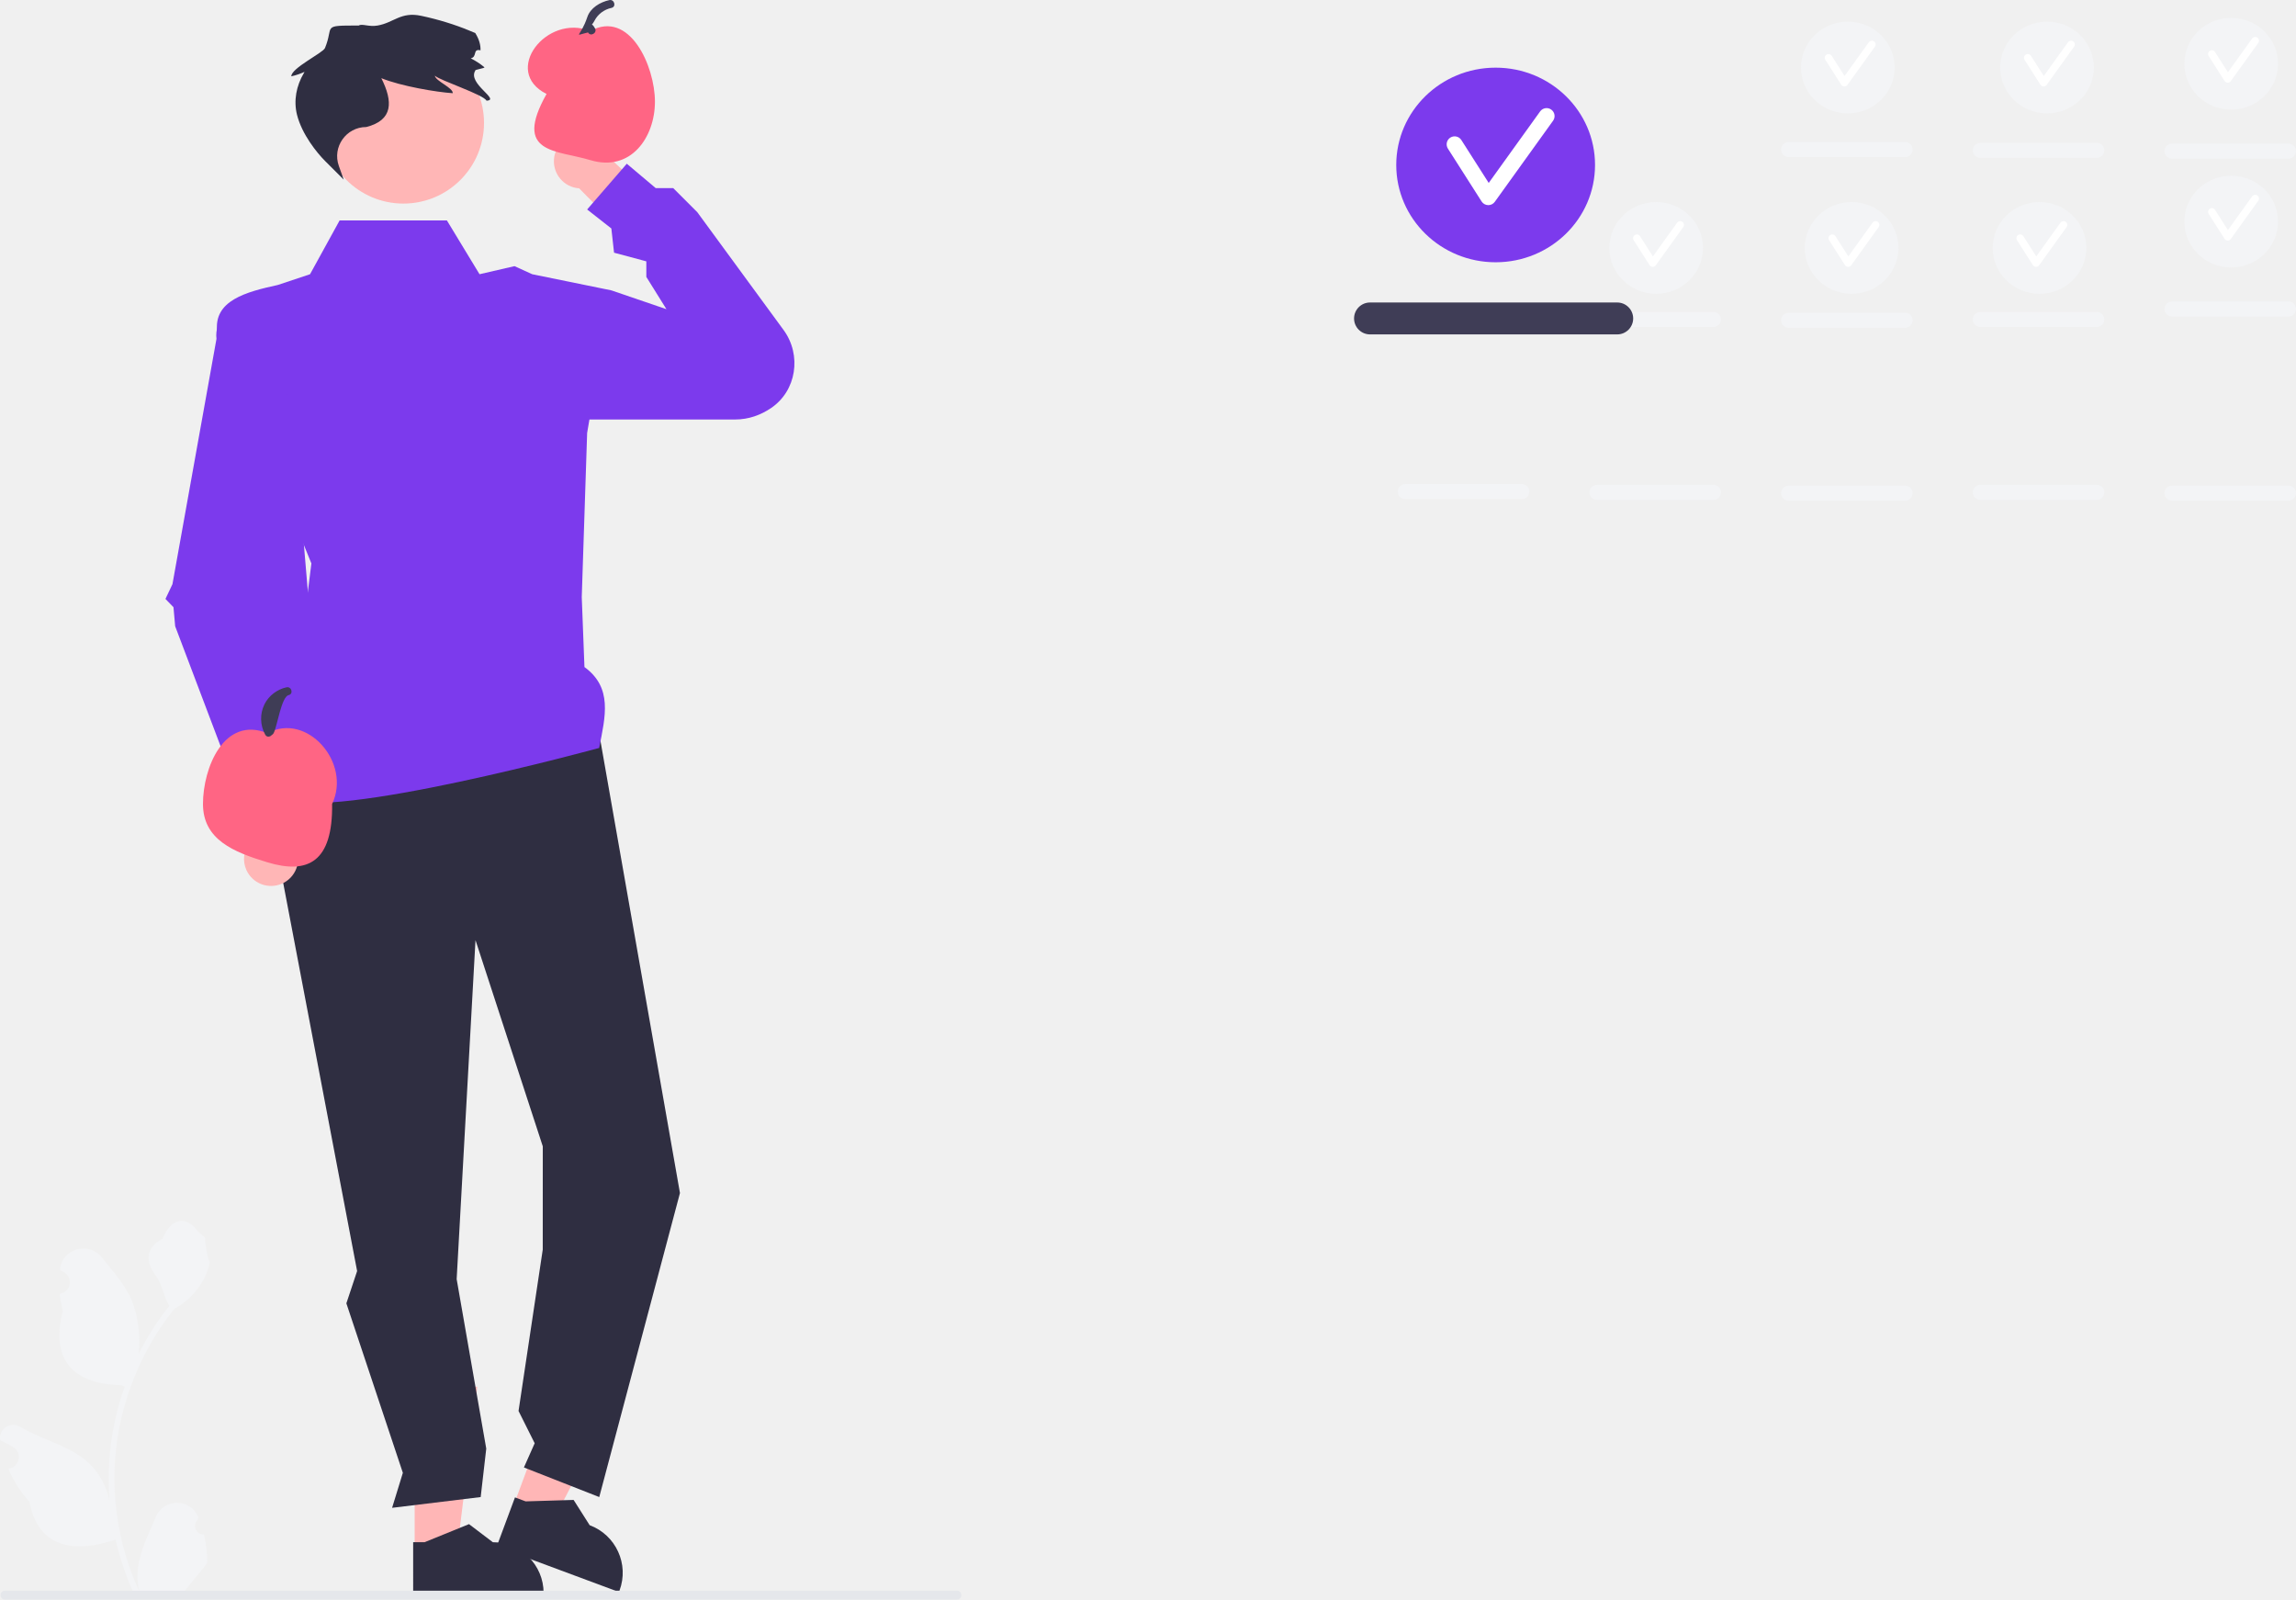
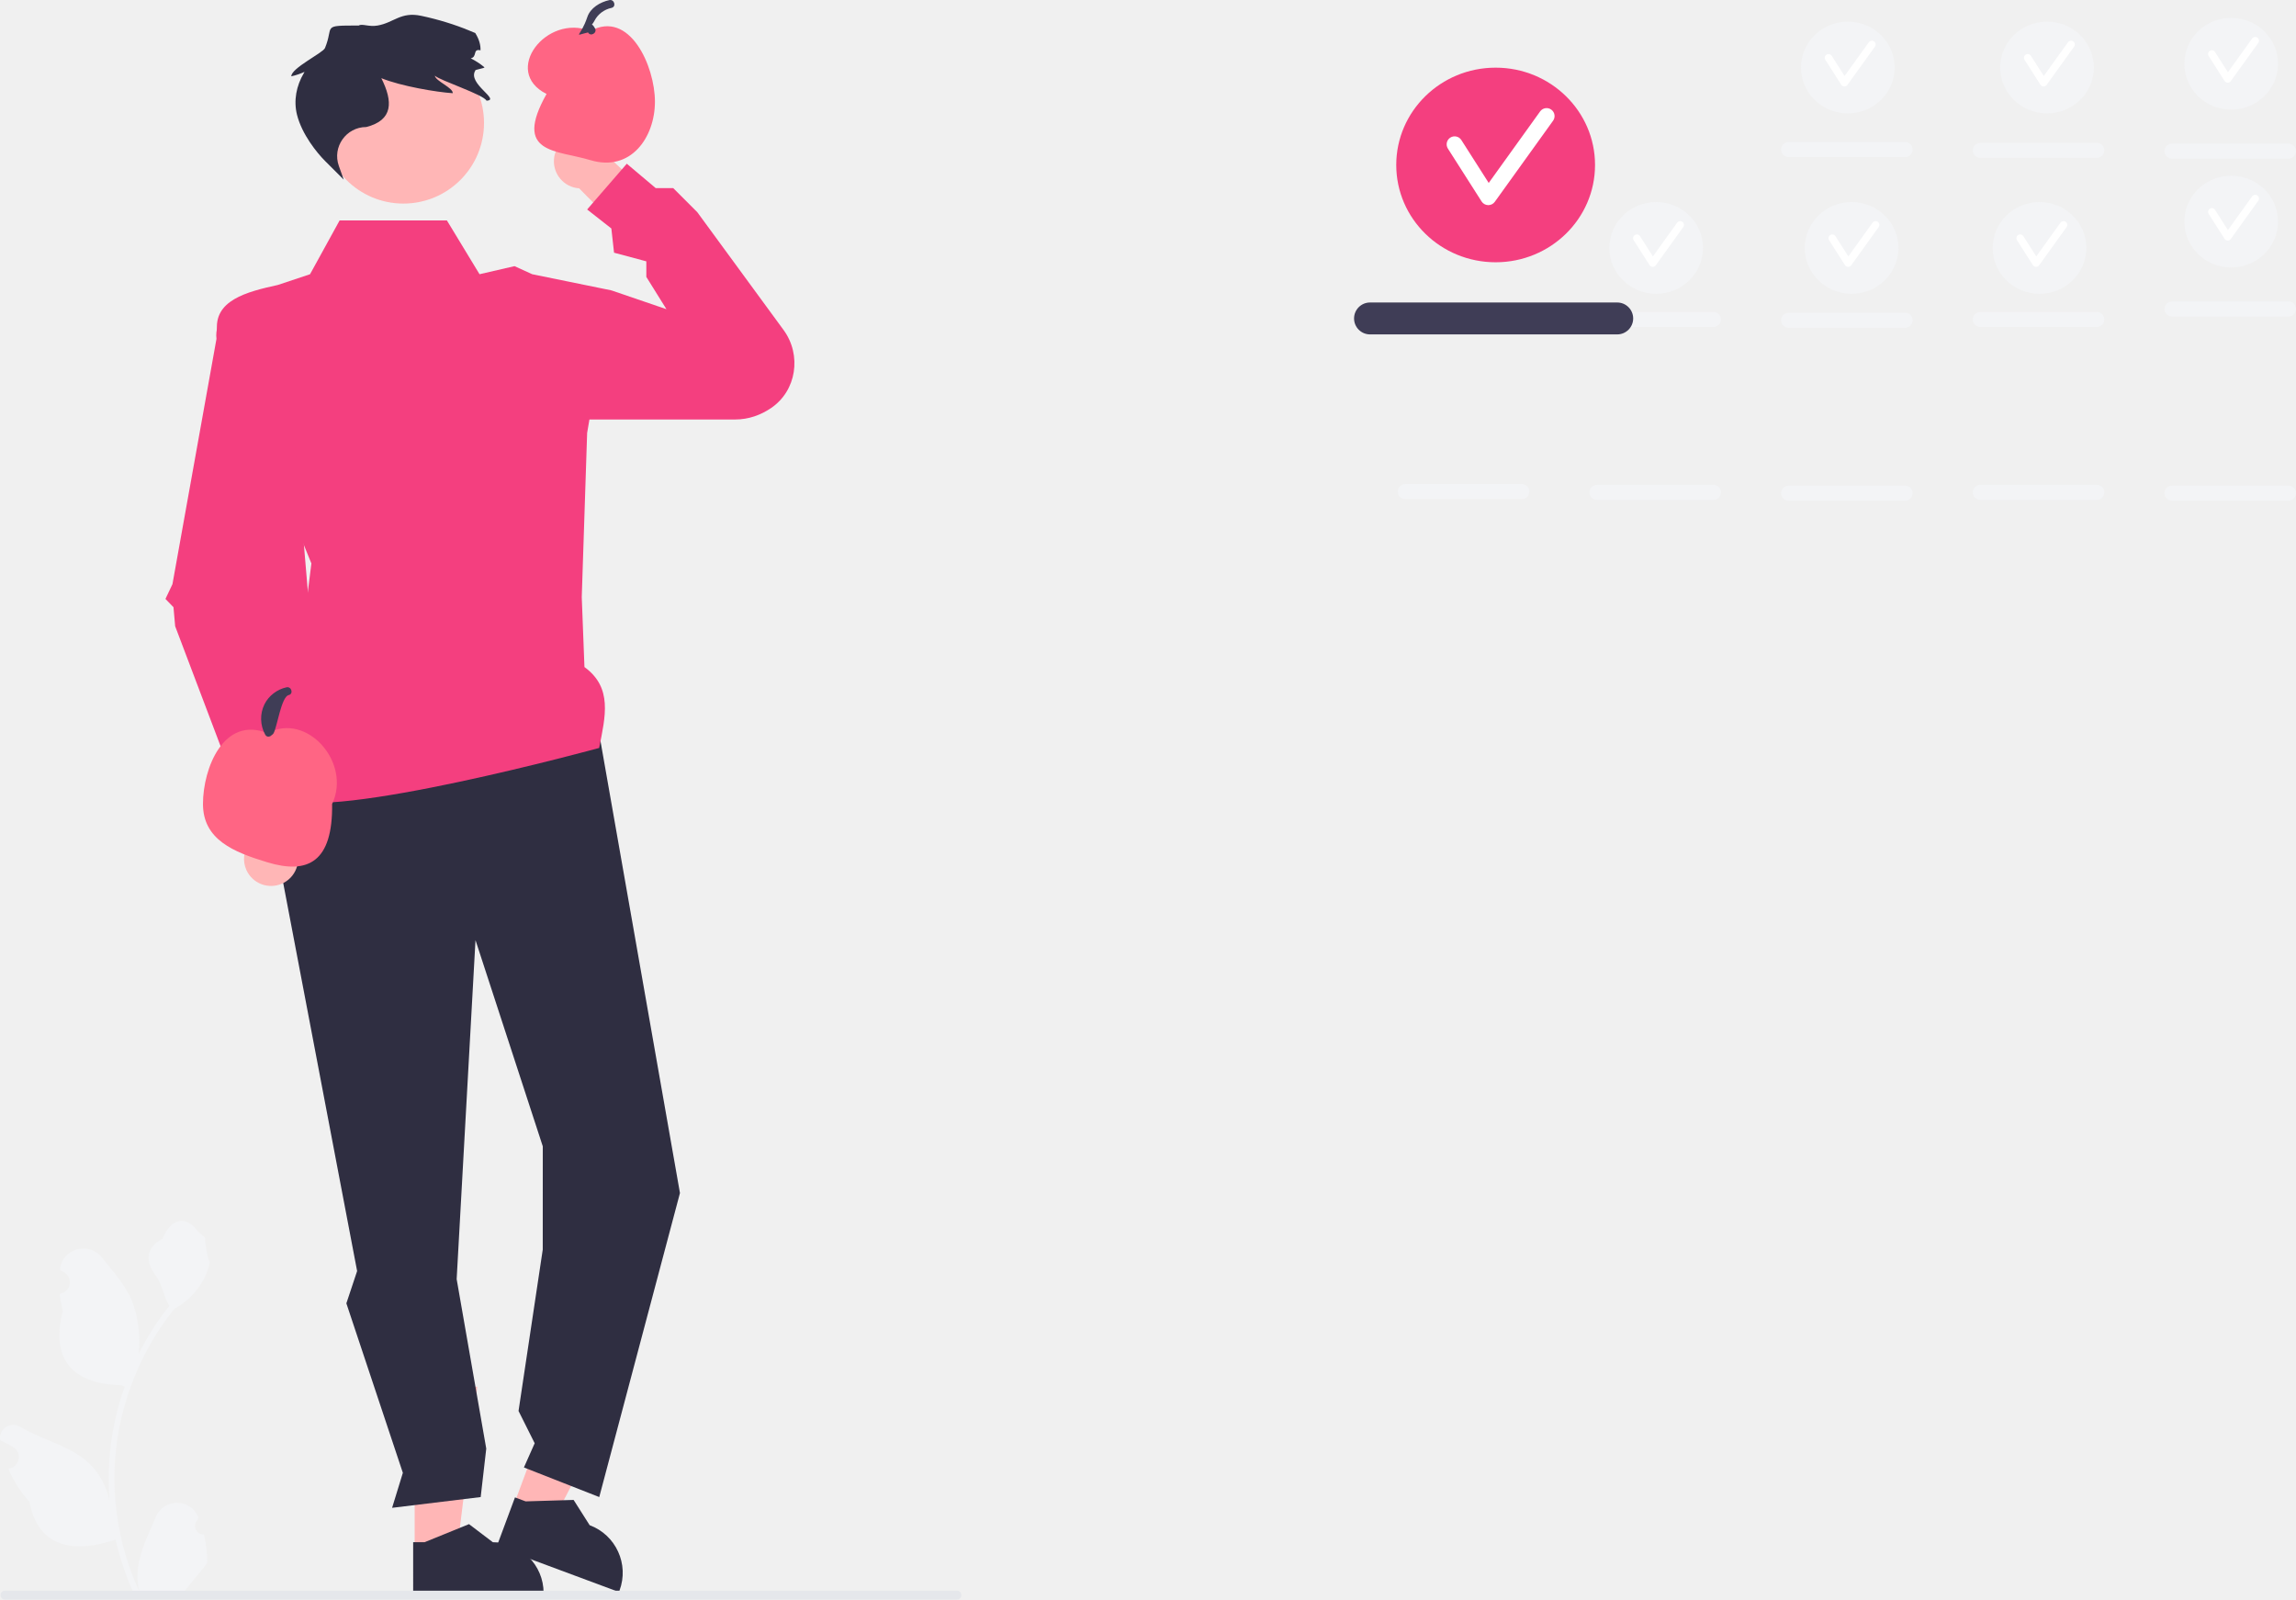
<svg xmlns="http://www.w3.org/2000/svg" id="a" width="610.927" height="425.59" viewBox="0 0 610.927 425.59">
  <path d="M161.617,41.425l15.646,14.749-7.179,10.113-15.987-16.183c-.693-.047-1.391-.194-2.074-.454-3.715-1.414-5.581-5.571-4.167-9.286,1.414-3.715,5.571-5.581,9.286-4.167,2.369,.901,3.981,2.92,4.475,5.227h0Z" fill="#ffb6b6" />
  <g>
    <polygon points="110.333 412.494 121.62 412.493 126.989 368.957 110.331 368.958 110.333 412.494" fill="#ffb6b6" />
    <path d="M109.936,424.269l34.709-.001v-.439c-0-7.461-6.049-13.509-13.51-13.51h-.001l-6.34-4.81-11.829,4.811-3.03,0,.001,13.949h-0Z" fill="#2f2e41" />
  </g>
  <g>
    <polygon points="136.641 400.575 147.22 404.509 167.431 365.576 151.817 359.77 136.641 400.575" fill="#ffb6b6" />
    <path d="M132.164,411.472l32.532,12.099,.153-.411c2.601-6.993-.96-14.77-7.952-17.372l-.001-0-4.265-6.718-12.764,.385-2.84-1.056-4.862,13.074-0,0Z" fill="#2f2e41" />
  </g>
  <polygon points="158.018 187.134 180.925 317.417 159.45 398.306 139.406 390.432 142.269 383.989 137.974 375.399 144.417 332.449 144.427 305 126.521 250.128 121.51 340.323 129.384 385.421 127.902 398.306 104.33 401.17 107.193 391.864 92.161 346.766 95.024 338.176 74.981 232.948 79.992 199.304 158.018 187.134" fill="#2f2e41" />
-   <path d="M90.371,58.642h28.538l8.686,14.317,9.306-2.148,4.715,2.148,21.055,4.295-6.443,37.939-1.432,43.666,.716,18.612c7.526,5.499,5.583,13.078,3.914,21.529,0,0-71.919,19.668-83.372,13.386v-8.117l6.8-54.358-25.054-61.562c-1.099-8.428,7.805-10.705,16.106-12.527h0l8.59-2.863,7.874-14.317h0Z" fill="#7C3AED" />
-   <path d="M156.228,82.264l6.443-5.011,14.658,5.011-5.352-8.59v-4.14l-8.59-2.303-.716-6.443-6.443-5.053,10.55-12.175,7.704,6.493,4.653-.003,6.403,6.403,22.956,31.343c4.88,6.664,3.477,16.208-3.384,20.807-2.638,1.769-5.808,3.009-9.51,3.009h-40.591l1.22-29.349h-0Z" fill="#7C3AED" />
+   <path d="M90.371,58.642h28.538l8.686,14.317,9.306-2.148,4.715,2.148,21.055,4.295-6.443,37.939-1.432,43.666,.716,18.612c7.526,5.499,5.583,13.078,3.914,21.529,0,0-71.919,19.668-83.372,13.386v-8.117l6.8-54.358-25.054-61.562c-1.099-8.428,7.805-10.705,16.106-12.527h0l8.59-2.863,7.874-14.317h0Z" fill="#f43f7f" />
+   <path d="M156.228,82.264l6.443-5.011,14.658,5.011-5.352-8.59v-4.14l-8.59-2.303-.716-6.443-6.443-5.053,10.55-12.175,7.704,6.493,4.653-.003,6.403,6.403,22.956,31.343c4.88,6.664,3.477,16.208-3.384,20.807-2.638,1.769-5.808,3.009-9.51,3.009h-40.591l1.22-29.349h-0Z" fill="#f43f7f" />
  <circle cx="107.34" cy="32.717" r="21.447" fill="#ffb6b6" />
  <g>
    <path d="M66.114,224.57l-.509-21.496,12.239-2.004-.271,22.746c.454,.526,.84,1.126,1.135,1.794,1.606,3.636-.039,7.885-3.675,9.492-3.636,1.606-7.885-.039-9.492-3.675-1.024-2.319-.722-4.884,.572-6.857Z" fill="#ffb6b6" />
-     <path d="M65.753,81.48h0c-4.828-.277-8.732,3.88-8.153,8.682l-11.713,65.264-1.863,3.922,2.136,2.206,.449,5.057,17.834,47.1,22.286,.825-8.302-98.536-5.771-29.278c-1.021-2.989-3.75-5.061-6.903-5.242v-0Z" fill="#7C3AED" />
+     <path d="M65.753,81.48h0c-4.828-.277-8.732,3.88-8.153,8.682l-11.713,65.264-1.863,3.922,2.136,2.206,.449,5.057,17.834,47.1,22.286,.825-8.302-98.536-5.771-29.278c-1.021-2.989-3.75-5.061-6.903-5.242v-0Z" fill="#f43f7f" />
  </g>
  <g>
    <path d="M88.368,213.893c.214,15.476-6.443,18.782-17.18,15.544-9.084-2.74-17.18-6.056-17.18-15.544s5.522-23.52,17.18-18.816c10.431-5.727,22.413,7.845,17.18,18.816Z" fill="#ff6584" />
    <path d="M70.569,195.463c-1.371-2.495-1.465-5.544-.191-8.098,1.134-2.276,3.381-3.97,5.857-4.503,1.348-.29,1.923,1.78,.571,2.071-1.924,.414-3.05,8.328-3.972,10.077-.992,1.881-1.425-2.477-.41-.63,.666,1.212-1.188,2.297-1.854,1.084h0Z" fill="#3f3d56" />
  </g>
  <g>
    <path d="M174.268,27.06c0,9.488-6.443,18.782-17.18,15.544-9.084-2.74-20.661-1.604-11.661-17.604-12-6,.003-21.46,11.661-16.756,10.431-5.727,17.18,9.328,17.18,18.816Z" fill="#ff6584" />
    <path d="M156.469,8.629c-4.178,.978-2.031,1.399-.191-4.098,.807-2.412,3.381-3.97,5.857-4.503,1.348-.29,1.923,1.78,.571,2.071-1.924,.414-3.576,1.622-4.499,3.37-.992,1.881-.898,.23,.117,2.077,.666,1.212-1.188,2.297-1.854,1.084h0Z" fill="#3f3d56" />
  </g>
  <path d="M54.259,408.257c-2.066,.129-3.208-2.437-1.645-3.933l.155-.618c-.02-.05-.041-.099-.062-.148-2.089-4.982-9.17-4.947-11.241,.042-1.839,4.428-4.179,8.864-4.756,13.546-.258,2.067-.142,4.172,.316,6.2-4.308-9.411-6.575-19.687-6.575-30.021,0-2.597,.142-5.193,.433-7.783,.239-2.119,.568-4.224,.995-6.31,2.306-11.277,7.299-22.018,14.5-30.99,3.462-1.892,6.349-4.851,8.093-8.397,.626-1.279,1.117-2.655,1.35-4.056-.394,.052-1.486-5.949-1.188-6.317-.549-.833-1.532-1.247-2.131-2.06-2.982-4.043-7.091-3.337-9.236,2.157-4.582,2.313-4.627,6.148-1.815,9.837,1.789,2.347,2.035,5.522,3.604,8.035-.162,.207-.329,.407-.491,.614-2.961,3.798-5.522,7.88-7.681,12.169,.61-4.766-.291-10.508-1.826-14.21-1.748-4.217-5.025-7.769-7.91-11.415-3.466-4.379-10.573-2.468-11.184,3.083-.006,.054-.012,.107-.017,.161,.429,.242,.848,.499,1.259,.77,2.339,1.547,1.531,5.174-1.241,5.602l-.063,.01c.155,1.544,.42,3.074,.807,4.579-3.702,14.316,4.29,19.53,15.701,19.764,.252,.129,.497,.258,.749,.381-1.156,3.255-2.08,6.594-2.764,9.979-.614,2.99-1.04,6.013-1.279,9.049-.297,3.83-.271,7.68,.052,11.503l-.019-.136c-.82-4.211-3.107-8.145-6.427-10.87-4.946-4.063-11.933-5.559-17.268-8.824-2.568-1.572-5.859,.459-5.411,3.437l.022,.143c.794,.323,1.569,.698,2.319,1.117,.429,.242,.848,.499,1.259,.77,2.339,1.547,1.531,5.174-1.241,5.602l-.063,.01c-.045,.006-.084,.013-.129,.019,1.363,3.236,3.262,6.239,5.639,8.829,2.315,12.497,12.256,13.683,22.89,10.044h.006c1.163,5.064,2.861,10.011,5.044,14.726h18.02c.065-.2,.123-.407,.181-.607-1.666,.103-3.346,.006-4.986-.297,1.337-1.641,2.674-3.294,4.011-4.935,.032-.032,.058-.065,.084-.097,.678-.84,1.363-1.673,2.041-2.512l0-.001c.042-2.578-.267-5.147-.879-7.64l-.001-0v-0Z" fill="#f3f4f6" />
  <path d="M255.81,424.4c0,.66-.53,1.19-1.19,1.19H1.33c-.66,0-1.19-.53-1.19-1.19s.53-1.19,1.19-1.19H254.62c.66,0,1.19,.53,1.19,1.19Z" fill="#e5e7eb" />
  <path d="M508.927,39.792c0-1.103-.897-2-2-2h-31c-1.103,0-2,.897-2,2s.897,2,2,2h31c1.103,0,2-.897,2-2Z" fill="#f3f4f6" />
  <path d="M559.927,40c0-1.103-.897-2-2-2h-31c-1.103,0-2,.897-2,2s.897,2,2,2h31c1.103,0,2-.897,2-2Z" fill="#f3f4f6" />
  <path d="M610.927,40.208c0-1.103-.897-2-2-2h-31c-1.103,0-2,.897-2,2s.897,2,2,2h31c1.103,0,2-.897,2-2Z" fill="#f3f4f6" />
  <path d="M559.927,85c0-1.103-.897-2-2-2h-31c-1.103,0-2,.897-2,2s.897,2,2,2h31c1.103,0,2-.897,2-2Z" fill="#f3f4f6" />
  <path d="M457.927,85c0-1.103-.897-2-2-2h-31c-1.103,0-2,.897-2,2s.897,2,2,2h31c1.103,0,2-.897,2-2Z" fill="#f3f4f6" />
  <path d="M508.927,85.208c0-1.103-.897-2-2-2h-31c-1.103,0-2,.897-2,2s.897,2,2,2h31c1.103,0,2-.897,2-2Z" fill="#f3f4f6" />
  <path d="M559.927,131c0-1.103-.897-2-2-2h-31c-1.103,0-2,.897-2,2s.897,2,2,2h31c1.103,0,2-.897,2-2Z" fill="#f3f4f6" />
  <path d="M610.927,131.208c0-1.103-.897-2-2-2h-31c-1.103,0-2,.897-2,2s.897,2,2,2h31c1.103,0,2-.897,2-2Z" fill="#f3f4f6" />
  <path d="M406.927,130.792c0-1.103-.897-2-2-2h-31c-1.103,0-2,.897-2,2s.897,2,2,2h31c1.103,0,2-.897,2-2Z" fill="#f3f4f6" />
  <path d="M457.927,131c0-1.103-.897-2-2-2h-31c-1.103,0-2,.897-2,2s.897,2,2,2h31c1.103,0,2-.897,2-2Z" fill="#f3f4f6" />
  <path d="M508.927,131.208c0-1.103-.897-2-2-2h-31c-1.103,0-2,.897-2,2s.897,2,2,2h31c1.103,0,2-.897,2-2Z" fill="#f3f4f6" />
  <g>
    <ellipse cx="491.681" cy="17.962" rx="12.463" ry="12.201" fill="#f3f4f6" />
    <path d="M490.762,23l-.028-0c-.332-.009-.637-.182-.815-.462l-4.225-6.625c-.297-.466-.16-1.084,.306-1.381,.465-.295,1.083-.16,1.381,.306l3.431,5.38,6.447-8.968c.323-.449,.949-.55,1.396-.229,.449,.322,.551,.947,.229,1.396l-7.308,10.167c-.188,.262-.491,.416-.812,.416h0Z" fill="#fff" />
  </g>
  <g>
    <ellipse cx="544.681" cy="17.962" rx="12.463" ry="12.201" fill="#f3f4f6" />
    <path d="M543.762,23l-.028-0c-.332-.009-.637-.182-.815-.462l-4.225-6.625c-.297-.466-.16-1.084,.306-1.381,.465-.295,1.083-.16,1.381,.306l3.431,5.38,6.447-8.968c.323-.449,.949-.55,1.396-.229,.449,.322,.551,.947,.229,1.396l-7.308,10.167c-.188,.262-.491,.416-.812,.416h0Z" fill="#fff" />
  </g>
  <g>
    <ellipse cx="593.681" cy="16.962" rx="12.463" ry="12.201" fill="#f3f4f6" />
    <path d="M592.762,22l-.028-0c-.332-.009-.637-.182-.815-.462l-4.225-6.625c-.297-.466-.16-1.084,.306-1.381,.465-.295,1.083-.16,1.381,.306l3.431,5.38,6.447-8.968c.323-.449,.949-.55,1.396-.229,.449,.322,.551,.947,.229,1.396l-7.308,10.167c-.188,.262-.491,.416-.812,.416h0Z" fill="#fff" />
  </g>
  <path d="M610.927,82.208c0-1.103-.897-2-2-2h-31c-1.103,0-2,.897-2,2s.897,2,2,2h31c1.103,0,2-.897,2-2Z" fill="#f3f4f6" />
  <g>
    <ellipse cx="593.681" cy="58.962" rx="12.463" ry="12.201" fill="#f3f4f6" />
    <path d="M592.762,64l-.028-0c-.332-.009-.637-.182-.815-.462l-4.225-6.625c-.297-.466-.16-1.084,.306-1.381,.465-.295,1.083-.16,1.381,.306l3.431,5.38,6.447-8.968c.323-.449,.949-.55,1.396-.229,.449,.322,.551,.947,.229,1.396l-7.308,10.167c-.188,.262-.491,.416-.812,.416Z" fill="#fff" />
  </g>
  <g>
    <ellipse cx="542.681" cy="65.962" rx="12.463" ry="12.201" fill="#f3f4f6" />
    <path d="M541.762,71l-.028-0c-.332-.009-.637-.182-.815-.462l-4.225-6.625c-.297-.466-.16-1.084,.306-1.381,.465-.295,1.083-.16,1.381,.306l3.431,5.38,6.447-8.968c.323-.449,.949-.55,1.396-.229,.449,.322,.551,.947,.229,1.396l-7.308,10.167c-.188,.262-.491,.416-.812,.416Z" fill="#fff" />
  </g>
  <g>
    <ellipse cx="492.681" cy="65.962" rx="12.463" ry="12.201" fill="#f3f4f6" />
    <path d="M491.762,71l-.028-0c-.332-.009-.637-.182-.815-.462l-4.225-6.625c-.297-.466-.16-1.084,.306-1.381,.465-.295,1.083-.16,1.381,.306l3.431,5.38,6.447-8.968c.323-.449,.949-.55,1.396-.229,.449,.322,.551,.947,.229,1.396l-7.308,10.167c-.188,.262-.491,.416-.812,.416Z" fill="#fff" />
  </g>
  <g>
    <ellipse cx="440.681" cy="65.962" rx="12.463" ry="12.201" fill="#f3f4f6" />
    <path d="M439.762,71l-.028-0c-.332-.009-.637-.182-.815-.462l-4.225-6.625c-.297-.466-.16-1.084,.306-1.381,.465-.295,1.083-.16,1.381,.306l3.431,5.38,6.447-8.968c.323-.449,.949-.55,1.396-.229,.449,.322,.551,.947,.229,1.396l-7.308,10.167c-.188,.262-.491,.416-.812,.416Z" fill="#fff" />
  </g>
  <path d="M434.56,84.726c0-2.341-1.903-4.244-4.244-4.244h-65.779c-2.341,0-4.244,1.903-4.244,4.244s1.903,4.244,4.244,4.244h65.779c2.341,0,4.244-1.903,4.244-4.244Z" fill="#3f3d56" />
  <g>
-     <ellipse cx="397.965" cy="43.889" rx="26.446" ry="25.889" fill="#7C3AED" />
+     <ellipse cx="397.965" cy="43.889" rx="26.446" ry="25.889" fill="#f43f7f" />
    <path d="M396.016,54.578c-.02,0-.039,0-.059-.001-.703-.02-1.352-.386-1.73-.98l-8.964-14.058c-.63-.988-.34-2.3,.649-2.93,.987-.627,2.299-.34,2.93,.649l7.28,11.417,13.679-19.03c.686-.952,2.013-1.167,2.961-.485,.952,.684,1.169,2.01,.485,2.961l-15.507,21.573c-.399,.555-1.041,.884-1.723,.884v0Z" fill="#fff" />
  </g>
  <path d="M125.253,15.525c1.3,.64,2.52,1.44,3.62,2.36,.32,.27-2.71,.63-2.41,.91-2.15,3.46,6.81,7.79,3,8-.76-1.62-12.49-5.41-13.76-6.66,.18,1.44,4.93,3.23,4.76,4.66-4.27-.27-13.79-1.87-19-4,3.139,6.255,3.163,11.172-4,13h-0c-5.361,0-9.103,5.311-7.3,10.359l1.3,3.641-5-5c-2.079-2.079-6.107-6.999-7.432-12.251-.952-3.772-.176-7.724,1.805-11.072,.073-.124,.139-.243,.197-.357-1.13,.52-2.31,.92-3.52,1.19-.05-2.18,8.41-6.22,8.95-7.51,2.51-6.01-1.15-6,9-6,.875-.583,2.633,.413,5,0,4.356-.76,6.157-3.733,11.566-2.597,4.668,.981,9.21,2.42,12.732,3.888l1.702,.709c1.03,1.65,1.45,3.19,1.39,4.59-.09-.02-.19-.04-.28-.05-1.77-.25-.58,1.81-2.32,2.19Z" fill="#2f2e41" />
</svg>
